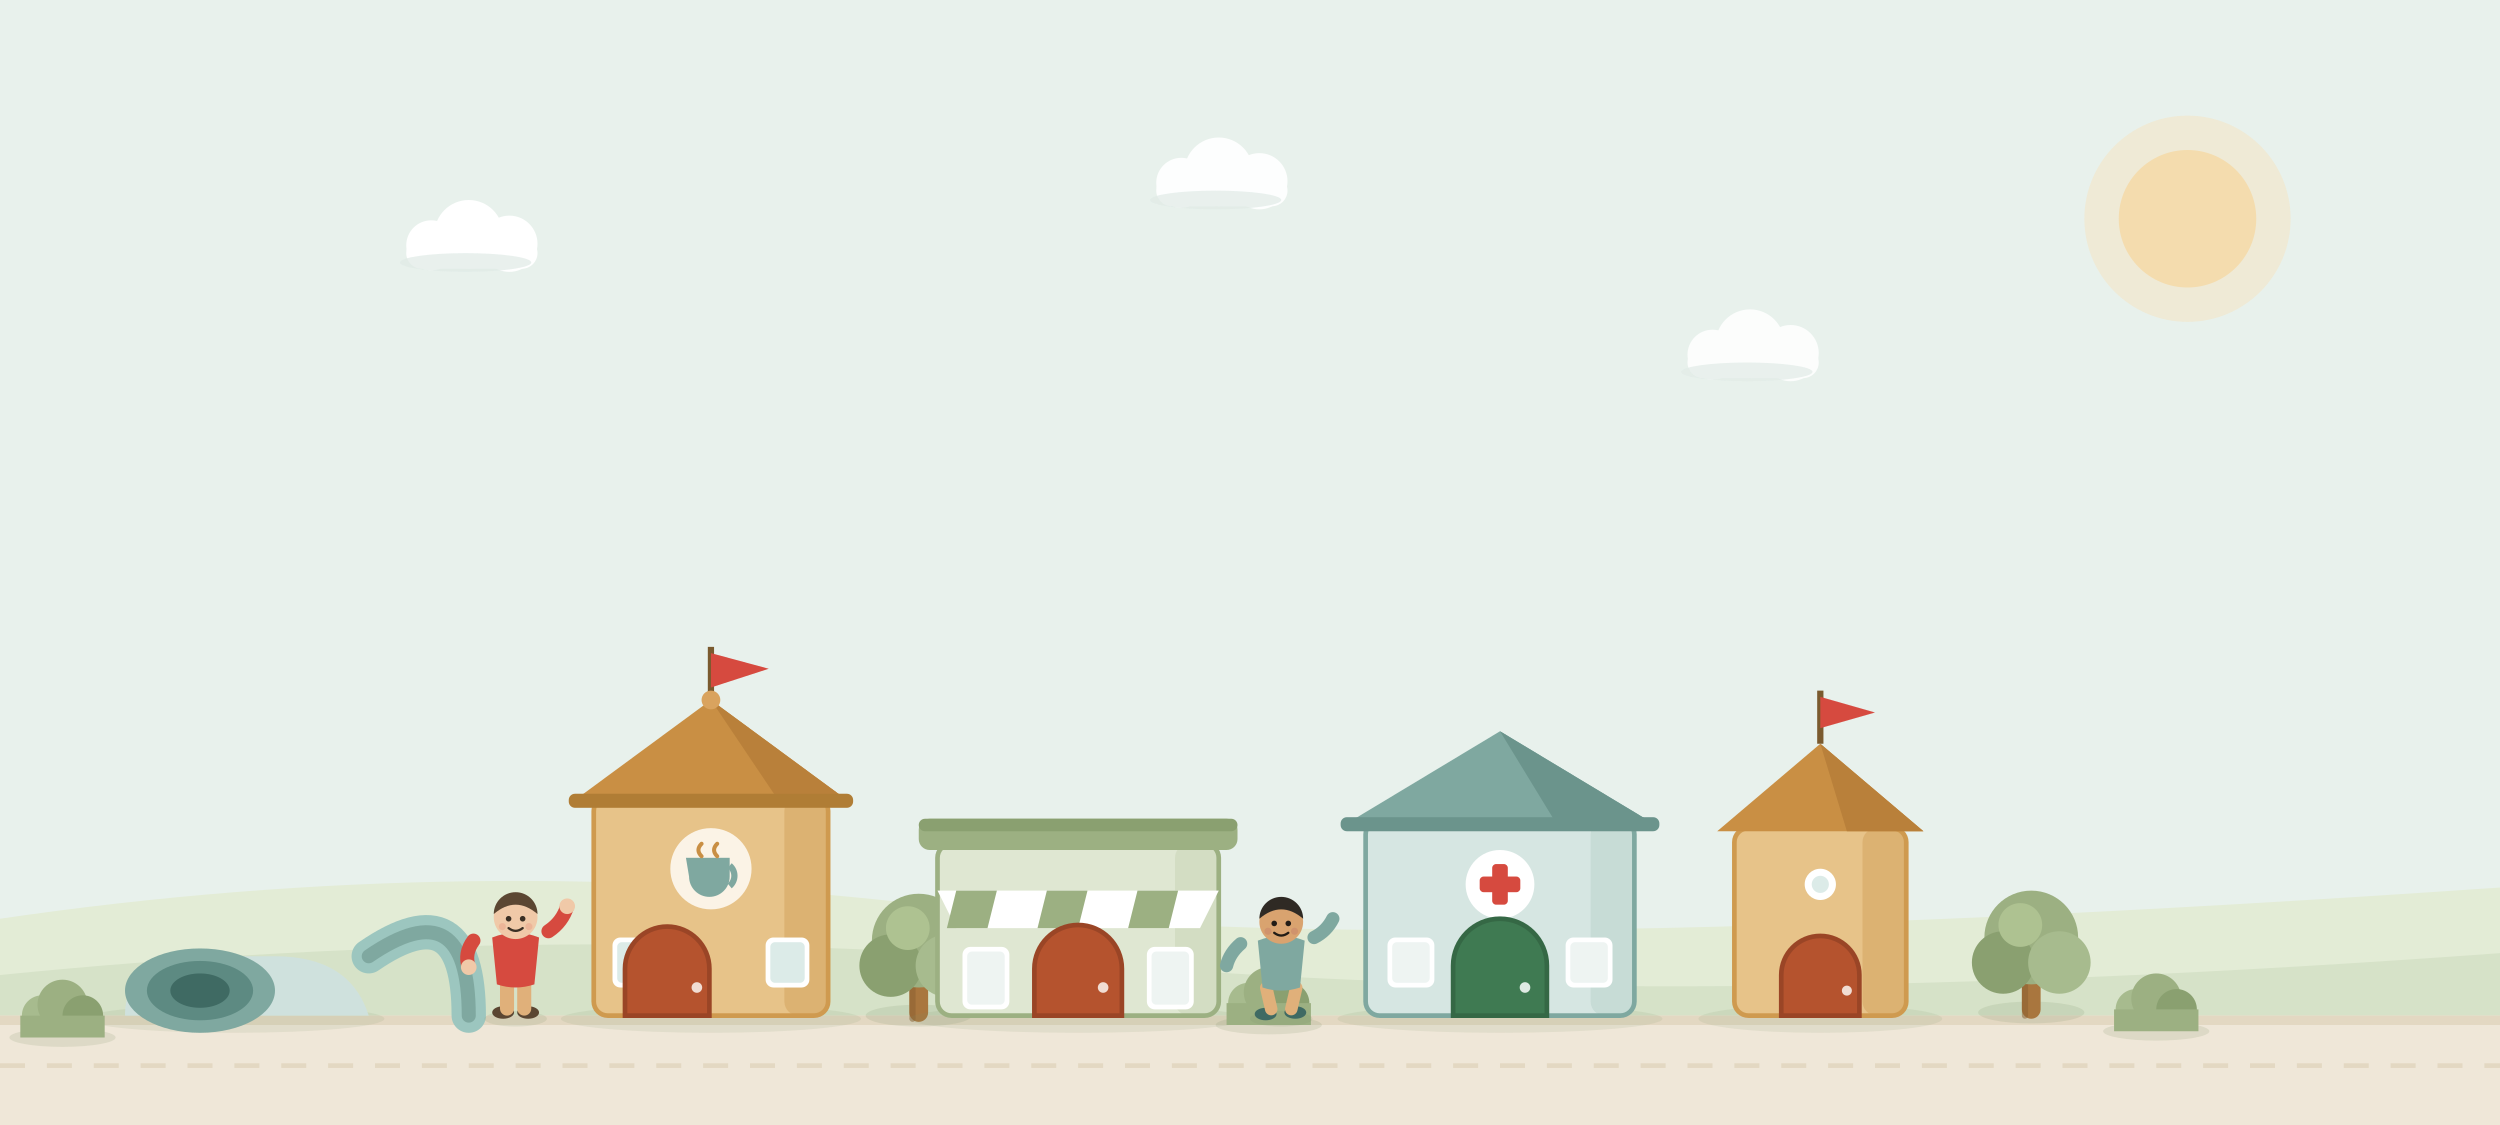
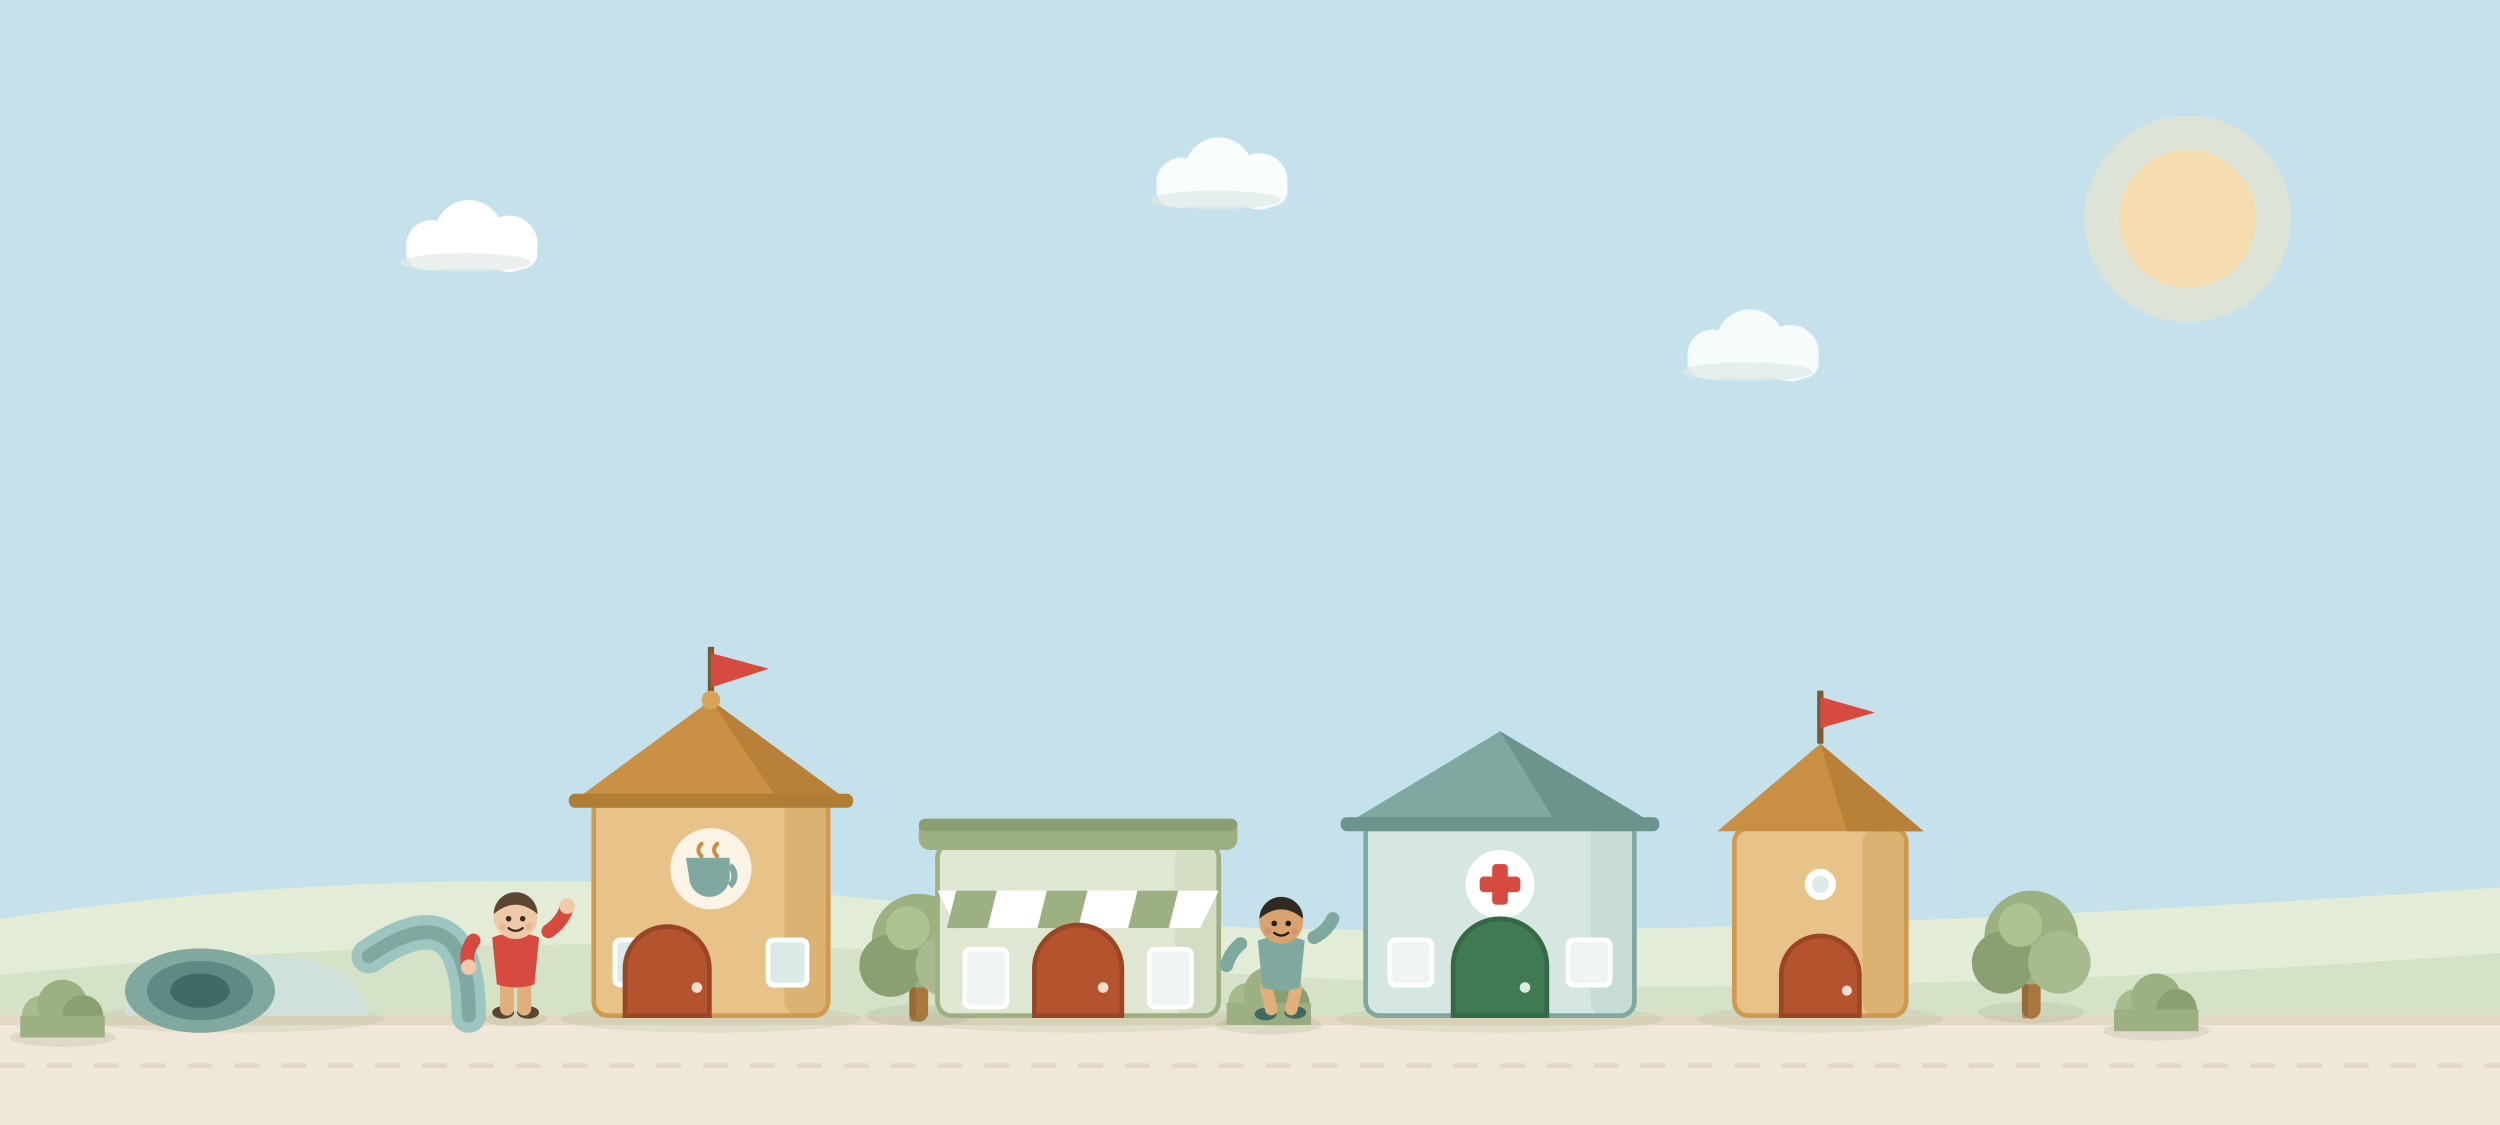
<svg xmlns="http://www.w3.org/2000/svg" viewBox="0 0 1600 720" role="img" aria-label="An illustrated little town with children playing along Main Street, with open sky, drifting clouds and fluttering flags.">
  <defs>
    <g id="tree">
      <ellipse cx="0" cy="62" rx="34" ry="7" fill="#7a8f63" opacity="0.16" />
      <rect x="-6" y="30" width="12" height="36" rx="6" fill="#a9763e" />
      <rect x="-6" y="30" width="4" height="36" rx="2" fill="#8a5e30" opacity="0.5" />
      <circle cx="0" cy="14" r="30" fill="#9CB082" />
      <circle cx="-18" cy="30" r="20" fill="#8aa070" />
      <circle cx="18" cy="30" r="20" fill="#a7bb8e" />
      <circle cx="-7" cy="6" r="14" fill="#aec291" />
    </g>
    <g id="bush">
      <ellipse cx="0" cy="16" rx="34" ry="6" fill="#7a8f63" opacity="0.16" />
      <circle cx="-13" cy="2" r="13" fill="#a7bb8e" />
      <circle cx="0" cy="-5" r="16" fill="#9CB082" />
      <circle cx="13" cy="2" r="13" fill="#8aa070" />
      <rect x="-27" y="2" width="54" height="14" fill="#9CB082" />
    </g>
    <g id="cloud">
      <circle cx="0" cy="0" r="22" fill="#fff" />
      <circle cx="26" cy="6" r="18" fill="#fff" />
      <circle cx="-24" cy="7" r="16" fill="#fff" />
      <rect x="-40" y="2" width="84" height="20" rx="10" fill="#fff" />
      <ellipse cx="-2" cy="18" rx="42" ry="6" fill="#dfeae6" opacity="0.7" />
    </g>
  </defs>
-   <rect width="1600" height="720" fill="#e8f1ec" />
+   <rect width="1600" height="720" fill="#c5e2ec" />
  <circle cx="1400" cy="140" r="66" fill="#f6e3bf" opacity="0.5">
    <animate attributeName="r" values="66;72;66" dur="7s" repeatCount="indefinite" />
  </circle>
  <circle cx="1400" cy="140" r="44" fill="#f4dcae">
    <animate attributeName="r" values="44;47;44" dur="7s" repeatCount="indefinite" />
  </circle>
  <use href="#cloud" x="300" y="150">
    <animateTransform attributeName="transform" type="translate" values="0 0;46 0;0 0" dur="22s" repeatCount="indefinite" additive="sum" />
  </use>
  <use href="#cloud" x="780" y="110" opacity="0.92">
    <animateTransform attributeName="transform" type="translate" values="0 0;40 0;0 0" dur="28s" repeatCount="indefinite" additive="sum" />
  </use>
  <use href="#cloud" x="1120" y="220" opacity="0.85">
    <animateTransform attributeName="transform" type="translate" values="0 0;34 0;0 0" dur="34s" repeatCount="indefinite" additive="sum" />
  </use>
  <path d="M0 588 Q300 544 600 580 T1600 568 V720 H0 Z" fill="#e3ecd6" />
  <path d="M0 624 Q360 588 720 618 T1600 610 V720 H0 Z" fill="#d6e2c8" />
  <rect x="0" y="650" width="1600" height="70" fill="#efe7d8" />
  <path d="M0 682 H1600" stroke="#e3d8c2" stroke-width="3" stroke-dasharray="16 14" />
  <rect x="0" y="650" width="1600" height="6" fill="#e3d8c2" />
  <g>
    <ellipse cx="150" cy="652" rx="96" ry="9" fill="#7a8f63" opacity="0.12" />
    <path d="M236 650 Q224 612 176 612 L132 612 Q80 612 80 650 Z" fill="#cfe1dd" />
    <ellipse cx="128" cy="634" rx="48" ry="27" fill="#7FA8A0" />
    <ellipse cx="128" cy="634" rx="34" ry="19" fill="#5d8a82" />
    <ellipse cx="128" cy="634" rx="19" ry="11" fill="#3f6a63" />
    <path d="M236 612 Q300 568 300 650" fill="none" stroke="#9cc6bf" stroke-width="22" stroke-linecap="round" />
    <path d="M236 612 Q300 568 300 650" fill="none" stroke="#7FA8A0" stroke-width="9" stroke-linecap="round" />
  </g>
  <g>
    <ellipse cx="455" cy="652" rx="96" ry="9" fill="#7a8f63" opacity="0.12" />
    <rect x="380" y="510" width="150" height="140" rx="9" fill="#e7c389" />
    <rect x="502" y="510" width="28" height="140" rx="9" fill="#d3a45f" opacity="0.55" />
    <rect x="380" y="510" width="150" height="140" rx="9" fill="none" stroke="#cf9a4f" stroke-width="3" />
    <polygon points="368,512 455,448 542,512" fill="#c98f44" />
    <polygon points="455,448 542,512 498,512" fill="#b9803a" />
    <rect x="364" y="508" width="182" height="9" rx="4" fill="#b07d35" />
    <line x1="455" y1="448" x2="455" y2="414" stroke="#7a5a2e" stroke-width="4" />
    <path d="M455 418 L492 428 L455 440 Z" fill="#D64A3F">
      <animateTransform attributeName="transform" type="rotate" values="-6 455 428;9 455 428;-6 455 428" dur="2.3s" repeatCount="indefinite" />
    </path>
    <circle cx="455" cy="448" r="6" fill="#D9A35E" />
    <circle cx="455" cy="556" r="26" fill="#fbf3e6" />
    <g transform="translate(455,558)">
      <path d="M-16 -9 H12 V3 a13 13 0 0 1 -26 0 Z" fill="#7FA8A0" />
      <path d="M12 -4 a8.5 8.5 0 0 1 0 13" fill="none" stroke="#7FA8A0" stroke-width="4" />
      <path d="M-6 -18 q-4 4 0 8 M4 -18 q-4 4 0 8" stroke="#c98f44" stroke-width="2.6" fill="none" stroke-linecap="round" />
    </g>
    <rect x="392" y="600" width="28" height="32" rx="5" fill="#fff" />
    <rect x="395" y="603" width="22" height="26" rx="3" fill="#dcebe8" />
    <rect x="490" y="600" width="28" height="32" rx="5" fill="#fff" />
    <rect x="493" y="603" width="22" height="26" rx="3" fill="#dcebe8" />
    <path d="M428 650 v-30 a27 27 0 0 1 54 0 v30 Z" transform="translate(-28,0)" fill="#B5532E" />
    <path d="M400 650 v-30 a27 27 0 0 1 54 0 v30 Z" fill="none" stroke="#9a4526" stroke-width="3" />
    <circle cx="446" cy="632" r="3.4" fill="#f1ddd3" />
  </g>
  <use href="#tree" x="588" y="588" />
  <g>
    <ellipse cx="690" cy="652" rx="108" ry="9" fill="#7a8f63" opacity="0.12" />
    <rect x="600" y="540" width="180" height="110" rx="9" fill="#dfe7d2" />
    <rect x="752" y="540" width="28" height="110" rx="9" fill="#cbd7b9" opacity="0.6" />
    <rect x="600" y="540" width="180" height="110" rx="9" fill="none" stroke="#9CB082" stroke-width="3" />
    <rect x="588" y="524" width="204" height="20" rx="7" fill="#9CB082" />
    <rect x="588" y="524" width="204" height="8" rx="4" fill="#8aa070" />
    <path d="M600 570 H780 L768 594 H612 Z" fill="#fff" />
    <path d="M612 570 H638 L632 594 H606 Z" fill="#9CB082" />
    <path d="M670 570 H696 L690 594 H664 Z" fill="#9CB082" />
    <path d="M728 570 H754 L748 594 H722 Z" fill="#9CB082" />
    <rect x="616" y="606" width="30" height="40" rx="5" fill="#fff" />
    <rect x="619" y="609" width="24" height="34" rx="3" fill="#eef4f2" />
    <rect x="734" y="606" width="30" height="40" rx="5" fill="#fff" />
    <rect x="737" y="609" width="24" height="34" rx="3" fill="#eef4f2" />
    <path d="M662 650 v-30 a28 28 0 0 1 56 0 v30 Z" fill="#B5532E" />
    <path d="M662 650 v-30 a28 28 0 0 1 56 0 v30 Z" fill="none" stroke="#9a4526" stroke-width="3" />
    <circle cx="706" cy="632" r="3.4" fill="#f1ddd3" />
  </g>
  <use href="#bush" x="812" y="640" />
  <g>
    <ellipse cx="960" cy="652" rx="104" ry="9" fill="#7a8f63" opacity="0.12" />
    <rect x="874" y="525" width="172" height="125" rx="9" fill="#d6e6e2" />
    <rect x="1018" y="525" width="28" height="125" rx="9" fill="#bcd5cf" opacity="0.6" />
    <rect x="874" y="525" width="172" height="125" rx="9" fill="none" stroke="#7FA8A0" stroke-width="3" />
    <polygon points="862,527 960,468 1058,527" fill="#7FA8A0" />
    <polygon points="960,468 1058,527 996,527" fill="#6b948c" />
    <rect x="858" y="523" width="204" height="9" rx="4" fill="#6b948c" />
    <circle cx="960" cy="566" r="22" fill="#fff" />
    <g transform="translate(960,566)" fill="#D64A3F">
      <rect x="-5" y="-13" width="10" height="26" rx="2.5" />
      <rect x="-13" y="-5" width="26" height="10" rx="2.5" />
    </g>
    <rect x="888" y="600" width="30" height="32" rx="5" fill="#fff" />
    <rect x="891" y="603" width="24" height="26" rx="3" fill="#eef4f2" />
    <rect x="1002" y="600" width="30" height="32" rx="5" fill="#fff" />
    <rect x="1005" y="603" width="24" height="26" rx="3" fill="#eef4f2" />
    <path d="M930 650 v-32 a30 30 0 0 1 60 0 v32 Z" fill="#3f7a52" />
    <path d="M930 650 v-32 a30 30 0 0 1 60 0 v32 Z" fill="none" stroke="#356845" stroke-width="3" />
    <circle cx="976" cy="632" r="3.4" fill="#dfeae3" />
  </g>
  <use href="#tree" x="1300" y="586" />
  <g>
    <ellipse cx="1165" cy="652" rx="78" ry="9" fill="#7a8f63" opacity="0.12" />
    <rect x="1110" y="530" width="110" height="120" rx="9" fill="#e7c389" />
    <rect x="1192" y="530" width="28" height="120" rx="9" fill="#d3a45f" opacity="0.55" />
    <rect x="1110" y="530" width="110" height="120" rx="9" fill="none" stroke="#cf9a4f" stroke-width="3" />
    <polygon points="1099,532 1165,476 1231,532" fill="#c98f44" />
    <polygon points="1165,476 1231,532 1182,532" fill="#b9803a" />
    <line x1="1165" y1="476" x2="1165" y2="442" stroke="#7a5a2e" stroke-width="4" />
    <path d="M1165 446 L1200 456 L1165 466 Z" fill="#D64A3F">
      <animateTransform attributeName="transform" type="rotate" values="-6 1165 456;9 1165 456;-6 1165 456" dur="2.5s" repeatCount="indefinite" />
    </path>
    <circle cx="1165" cy="566" r="10" fill="#fff" />
    <circle cx="1165" cy="566" r="5.5" fill="#dcebe8" />
    <path d="M1140 650 v-26 a25 25 0 0 1 50 0 v26 Z" fill="#B5532E" />
    <path d="M1140 650 v-26 a25 25 0 0 1 50 0 v26 Z" fill="none" stroke="#9a4526" stroke-width="3" />
    <circle cx="1182" cy="634" r="3.2" fill="#f1ddd3" />
  </g>
  <use href="#bush" x="1380" y="644" />
  <use href="#bush" x="40" y="648" />
  <g transform="translate(330,650)">
    <animateTransform attributeName="transform" type="translate" values="0 0;0 -11;0 0" dur="3.2s" repeatCount="indefinite" additive="sum" />
    <ellipse cx="0" cy="2" rx="20" ry="5" fill="#7a8f63" opacity="0.15" />
    <ellipse cx="-8" cy="-2" rx="7" ry="4" fill="#5b4632" />
    <ellipse cx="8" cy="-2" rx="7" ry="4" fill="#5b4632" />
    <rect x="-10" y="-24" width="9" height="24" rx="4.5" fill="#e0b07a" />
    <rect x="1" y="-24" width="9" height="24" rx="4.5" fill="#e0b07a" />
    <path d="M-15 -50 Q0 -56 15 -50 L12 -20 Q0 -16 -12 -20 Z" fill="#D64A3F" />
    <path d="M-27 -48 q-6 8 -3 17" stroke="#D64A3F" stroke-width="9" fill="none" stroke-linecap="round" />
    <path d="M21 -54 q9 -6 12 -16" stroke="#D64A3F" stroke-width="9" fill="none" stroke-linecap="round" />
    <circle cx="-30" cy="-31" r="5" fill="#f0c9a8" />
    <circle cx="33" cy="-70" r="5" fill="#f0c9a8" />
    <circle cx="0" cy="-63" r="14" fill="#f0c9a8" />
    <path d="M-14 -65 a14 14 0 0 1 28 0 q-14 -12 -28 0Z" fill="#5b4632" />
    <circle cx="-4.5" cy="-62" r="1.8" fill="#3a2f24" />
    <circle cx="4.5" cy="-62" r="1.8" fill="#3a2f24" />
    <circle cx="-8.5" cy="-57" r="2.3" fill="#eaa98e" opacity="0.6" />
    <circle cx="8.5" cy="-57" r="2.3" fill="#eaa98e" opacity="0.6" />
    <path d="M-4.5 -56 q4.5 3.5 9 0" stroke="#3a2f24" stroke-width="1.5" fill="none" stroke-linecap="round" />
  </g>
  <g transform="translate(820,650)">
    <animateTransform attributeName="transform" type="translate" values="0 0;0 -11;0 0" dur="2.7s" repeatCount="indefinite" additive="sum" />
    <ellipse cx="0" cy="2" rx="20" ry="5" fill="#7a8f63" opacity="0.15" />
    <ellipse cx="-10" cy="-1" rx="7" ry="4" fill="#3f6a63" />
    <ellipse cx="9" cy="-2" rx="7" ry="4" fill="#3f6a63" />
    <rect x="-12" y="-22" width="8" height="22" rx="4" fill="#e0b07a" transform="rotate(-13 -8 -11)" />
    <rect x="4" y="-22" width="8" height="22" rx="4" fill="#e0b07a" transform="rotate(13 8 -11)" />
    <path d="M-15 -48 Q0 -54 15 -48 L12 -18 Q0 -14 -12 -18 Z" fill="#7FA8A0" />
    <path d="M-26 -46 q-7 6 -9 14" stroke="#7FA8A0" stroke-width="8.5" fill="none" stroke-linecap="round" />
    <path d="M21 -50 q8 -4 12 -12" stroke="#7FA8A0" stroke-width="8.5" fill="none" stroke-linecap="round" />
    <circle cx="0" cy="-60" r="14" fill="#d9a36f" />
    <path d="M-14 -62 a14 14 0 0 1 28 0 q-14 -12 -28 0Z" fill="#2f2a24" />
    <circle cx="-4.5" cy="-59" r="1.8" fill="#221c16" />
    <circle cx="4.5" cy="-59" r="1.8" fill="#221c16" />
    <circle cx="-8.5" cy="-54" r="2.3" fill="#c9856a" opacity="0.55" />
    <circle cx="8.5" cy="-54" r="2.3" fill="#c9856a" opacity="0.55" />
    <path d="M-4.5 -53 q4.5 3.5 9 0" stroke="#221c16" stroke-width="1.5" fill="none" stroke-linecap="round" />
  </g>
</svg>
